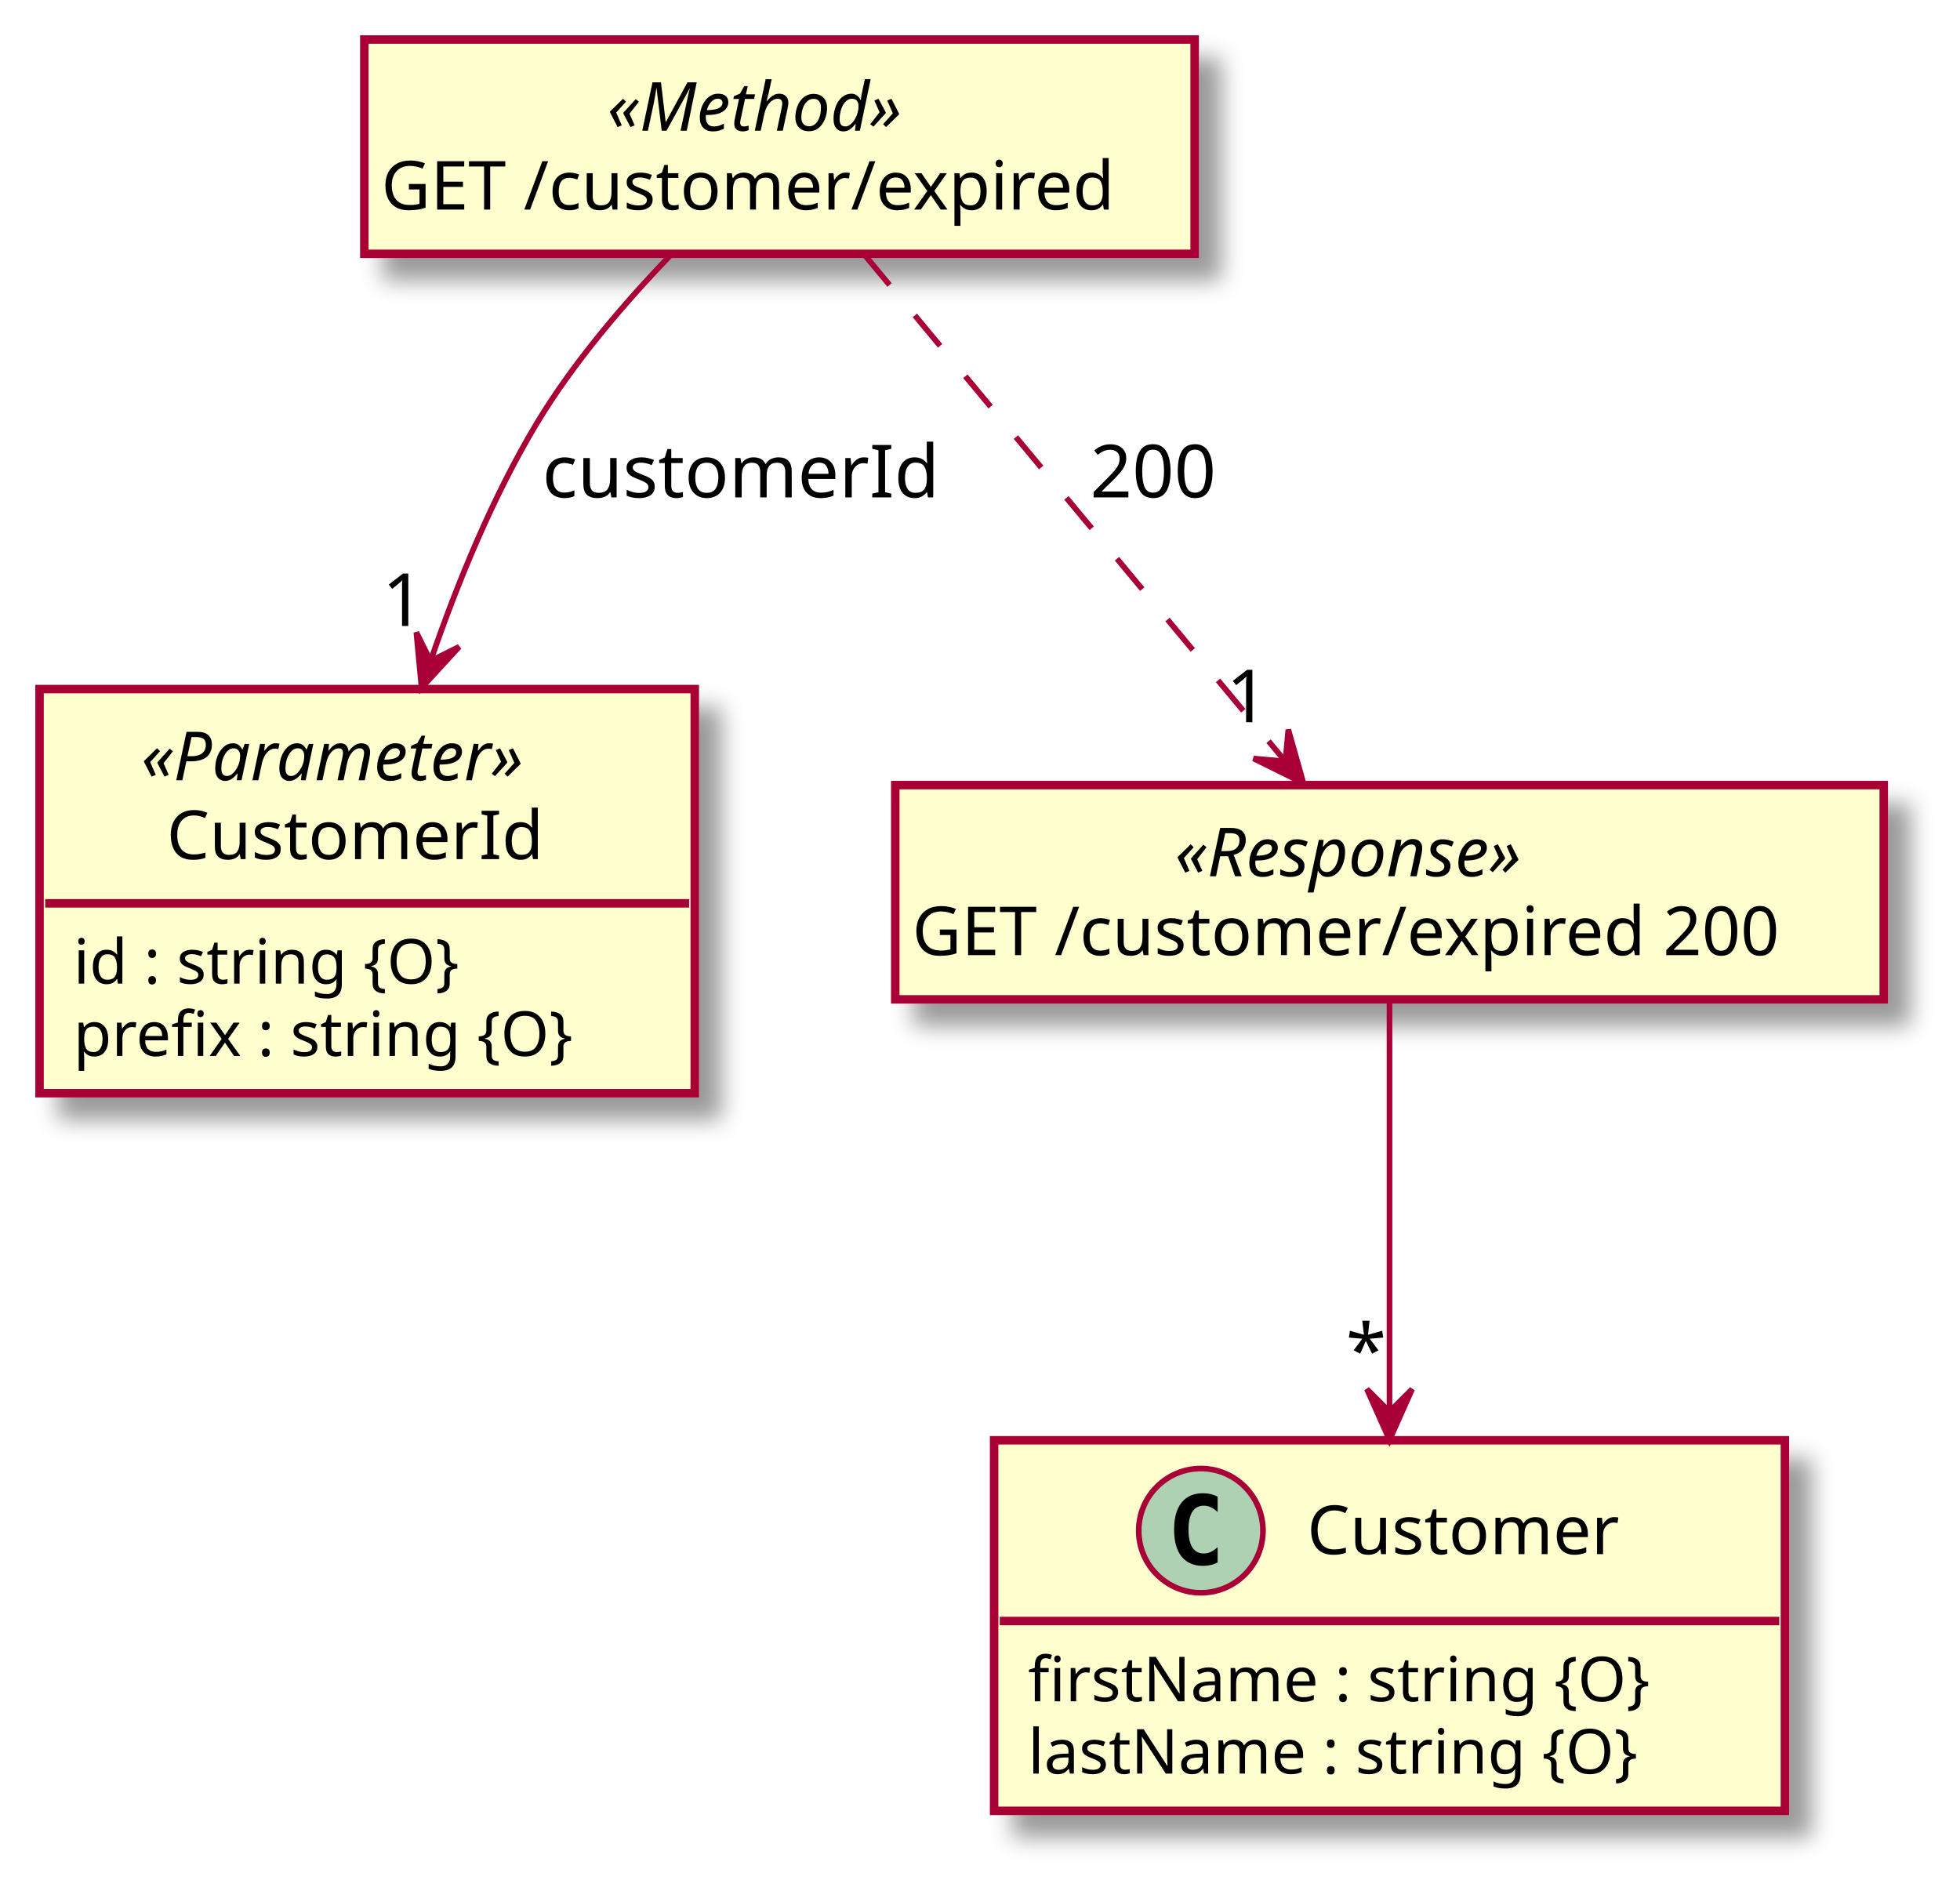
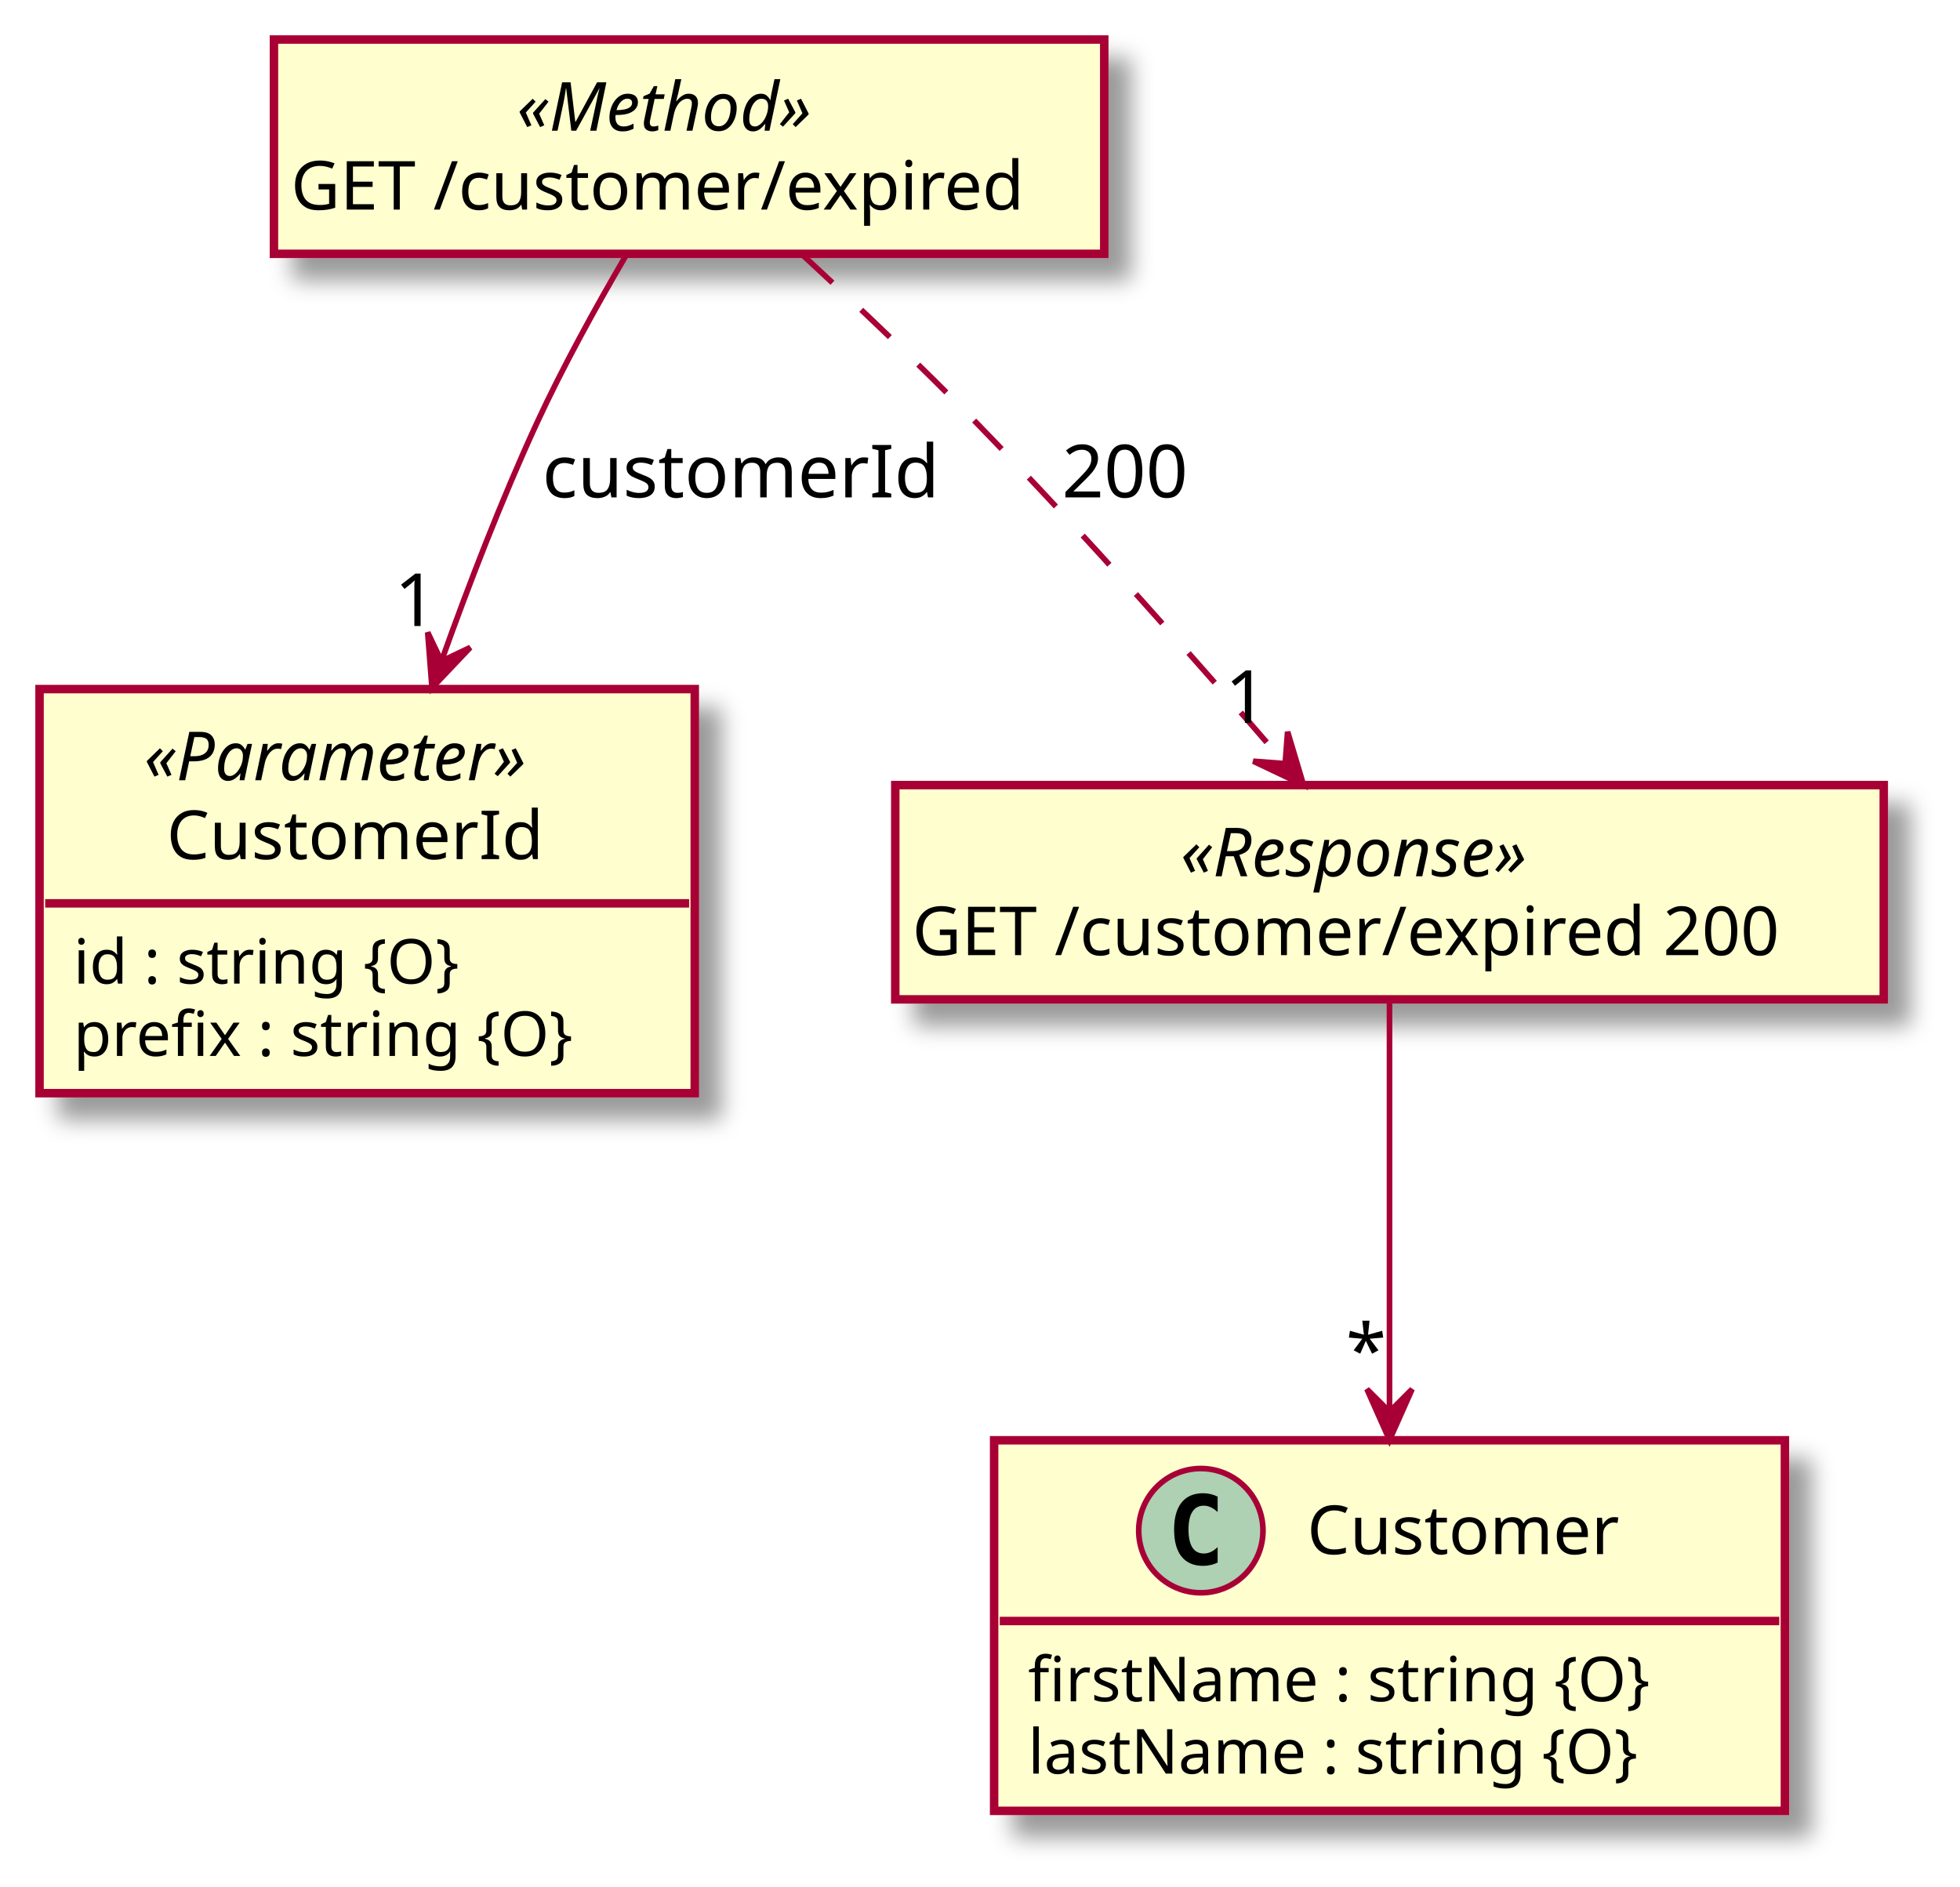
<svg xmlns="http://www.w3.org/2000/svg" contentScriptType="application/ecmascript" contentStyleType="text/css" height="334px" preserveAspectRatio="none" style="width:347px;height:334px;" version="1.1" viewBox="0 0 347 334" width="347px" zoomAndPan="magnify">
  <defs>
    <filter height="300%" id="f128rjqyw1oimy" width="300%" x="-1" y="-1">
      <feGaussianBlur result="blurOut" stdDeviation="2.0" />
      <feColorMatrix in="blurOut" result="blurOut2" type="matrix" values="0 0 0 0 0 0 0 0 0 0 0 0 0 0 0 0 0 0 .4 0" />
      <feOffset dx="4.0" dy="4.0" in="blurOut2" result="blurOut3" />
      <feBlend in="SourceGraphic" in2="blurOut3" mode="normal" />
    </filter>
  </defs>
  <g>
    <rect codeLine="8" fill="#FEFECE" filter="url(#f128rjqyw1oimy)" height="65.609" id="Customer" style="stroke:#A80036;stroke-width:1.5;" width="140" x="176" y="255" />
    <ellipse cx="212.6" cy="271" fill="#ADD1B2" rx="11" ry="11" style="stroke:#A80036;stroke-width:1.0;" />
-     <path d="M215.569,276.641 Q214.991,276.938 214.35,277.086 Q213.709,277.234 213.006,277.234 Q210.506,277.234 209.186,275.586 Q207.866,273.938 207.866,270.812 Q207.866,267.688 209.186,266.031 Q210.506,264.375 213.006,264.375 Q213.709,264.375 214.358,264.531 Q215.006,264.688 215.569,264.984 L215.569,267.703 Q214.944,267.125 214.35,266.852 Q213.756,266.578 213.131,266.578 Q211.787,266.578 211.1,267.648 Q210.412,268.719 210.412,270.812 Q210.412,272.906 211.1,273.977 Q211.787,275.047 213.131,275.047 Q213.756,275.047 214.35,274.773 Q214.944,274.5 215.569,273.922 L215.569,276.641 Z " fill="#000000" />
+     <path d="M215.569,276.641 Q214.991,276.938 214.35,277.078 Q213.709,277.234 213.006,277.234 Q210.506,277.234 209.178,275.594 Q207.866,273.938 207.866,270.812 Q207.866,267.688 209.178,266.031 Q210.506,264.375 213.006,264.375 Q213.709,264.375 214.35,264.531 Q215.006,264.688 215.569,264.984 L215.569,267.703 Q214.944,267.125 214.35,266.859 Q213.756,266.578 213.131,266.578 Q211.787,266.578 211.1,267.656 Q210.412,268.719 210.412,270.812 Q210.412,272.906 211.1,273.984 Q211.787,275.047 213.131,275.047 Q213.756,275.047 214.35,274.781 Q214.944,274.5 215.569,273.922 L215.569,276.641 Z " fill="#000000" />
    <text fill="#000000" font-family="sans-serif" font-size="12" lengthAdjust="spacing" textLength="60" x="231.4" y="275.154">Customer</text>
    <line style="stroke:#A80036;stroke-width:1.5;" x1="177" x2="315" y1="287" y2="287" />
    <text fill="#000000" font-family="sans-serif" font-size="11" lengthAdjust="spacing" textLength="128" x="182" y="301.21">firstName : string {O}</text>
    <text fill="#000000" font-family="sans-serif" font-size="11" lengthAdjust="spacing" textLength="126" x="182" y="314.015">lastName : string {O}</text>
    <rect codeLine="13" fill="#FEFECE" filter="url(#f128rjqyw1oimy)" height="71.547" id="CustomerId" style="stroke:#A80036;stroke-width:1.5;" width="116" x="7" y="122" />
-     <text fill="#000000" font-family="sans-serif" font-size="12" font-style="italic" lengthAdjust="spacing" textLength="80" x="25" y="138.139">«Parameter»</text>
+     <text fill="#000000" font-family="sans-serif" font-size="12" font-style="italic" lengthAdjust="spacing" textLength="79" x="25.5" y="138.139">«Parameter»</text>
    <text fill="#000000" font-family="sans-serif" font-size="12" lengthAdjust="spacing" textLength="71" x="29.5" y="152.107">CustomerId</text>
    <line style="stroke:#A80036;stroke-width:1.5;" x1="8" x2="122" y1="159.938" y2="159.938" />
    <text fill="#000000" font-family="sans-serif" font-size="11" lengthAdjust="spacing" textLength="82" x="13" y="174.148">id : string {O}</text>
    <text fill="#000000" font-family="sans-serif" font-size="11" lengthAdjust="spacing" textLength="104" x="13" y="186.953">prefix : string {O}</text>
-     <rect codeLine="18" fill="#FEFECE" filter="url(#f128rjqyw1oimy)" height="37.938" id="GET /customer/expired" style="stroke:#A80036;stroke-width:1.5;" width="147" x="64.5" y="7" />
-     <text fill="#000000" font-family="sans-serif" font-size="12" font-style="italic" lengthAdjust="spacing" textLength="61" x="107.5" y="23.139">«Method»</text>
-     <text fill="#000000" font-family="sans-serif" font-size="12" lengthAdjust="spacing" textLength="141" x="67.5" y="37.107">GET /customer/expired</text>
+     <rect codeLine="18" fill="#FEFECE" filter="url(#f128rjqyw1oimy)" height="37.938" id="GET /customer/expired" style="stroke:#A80036;stroke-width:1.5;" width="147" x="48.5" y="7" />
+     <text fill="#000000" font-family="sans-serif" font-size="12" font-style="italic" lengthAdjust="spacing" textLength="61" x="91.5" y="23.139">«Method»</text>
+     <text fill="#000000" font-family="sans-serif" font-size="12" lengthAdjust="spacing" textLength="141" x="51.5" y="37.107">GET /customer/expired</text>
    <rect codeLine="21" fill="#FEFECE" filter="url(#f128rjqyw1oimy)" height="37.938" id="GET /customer/expired 200" style="stroke:#A80036;stroke-width:1.5;" width="175" x="158.5" y="139" />
-     <text fill="#000000" font-family="sans-serif" font-size="12" font-style="italic" lengthAdjust="spacing" textLength="76" x="208" y="155.139">«Response»</text>
+     <text fill="#000000" font-family="sans-serif" font-size="12" font-style="italic" lengthAdjust="spacing" textLength="74" x="209" y="155.139">«Response»</text>
    <text fill="#000000" font-family="sans-serif" font-size="12" lengthAdjust="spacing" textLength="169" x="161.5" y="169.107">GET /customer/expired 200</text>
-     <path codeLine="24" d="M118.611,45.278 C110.486,53.726 101.449,64.256 95,75 C87.287,87.849 81.058,103.002 76.316,116.765 " fill="none" id="GET /customer/expired-to-CustomerId" style="stroke:#A80036;stroke-width:1.0;" />
-     <polygon fill="#A80036" points="74.636,121.765,81.294,114.508,76.229,117.025,73.711,111.96,74.636,121.765" style="stroke:#A80036;stroke-width:1.0;" />
+     <path codeLine="24" d="M110.77,45.33 C105.62,54.13 99.64,64.93 95,75 C88.84,88.37 83.04,103.39 78.21,116.89 " fill="none" id="GET /customer/expired-to-CustomerId" style="stroke:#A80036;stroke-width:1.0;" />
+     <polygon fill="#A80036" points="76.48,121.78,83.257,114.634,78.151,117.067,75.717,111.961,76.48,121.78" style="stroke:#A80036;stroke-width:1.0;" />
    <text fill="#000000" font-family="sans-serif" font-size="13" lengthAdjust="spacing" textLength="72" x="96" y="88.067">customerId</text>
-     <text fill="#000000" font-family="sans-serif" font-size="13" lengthAdjust="spacing" textLength="8" x="67.675" y="110.822">1</text>
-     <path codeLine="26" d="M246,177.068 C246,195.918 246,226.005 246,249.942 " fill="none" id="GET /customer/expired 200-to-Customer" style="stroke:#A80036;stroke-width:1.0;" />
+     <text fill="#000000" font-family="sans-serif" font-size="13" lengthAdjust="spacing" textLength="8" x="69.859" y="110.84">1</text>
+     <path codeLine="26" d="M246,177.07 C246,195.92 246,226.01 246,249.94 " fill="none" id="GET /customer/expired 200-to-Customer" style="stroke:#A80036;stroke-width:1.0;" />
    <polygon fill="#A80036" points="246,254.95,250,245.95,246,249.95,242,245.95,246,254.95" style="stroke:#A80036;stroke-width:1.0;" />
    <text fill="#000000" font-family="sans-serif" font-size="13" lengthAdjust="spacing" textLength="7" x="238.278" y="243.707">*</text>
-     <path codeLine="28" d="M153.017,45.076 C172.493,68.519 206.455,109.399 227.5,134.731 " fill="none" id="GET /customer/expired-to-GET /customer/expired 200" style="stroke:#A80036;stroke-width:1.0;stroke-dasharray:7.0,7.0;" />
-     <polygon fill="#A80036" points="230.762,138.658,228.086,129.179,227.566,134.812,221.934,134.292,230.762,138.658" style="stroke:#A80036;stroke-width:1.0;" />
-     <text fill="#000000" font-family="sans-serif" font-size="13" lengthAdjust="spacing" textLength="24" x="193" y="88.067">200</text>
-     <text fill="#000000" font-family="sans-serif" font-size="13" lengthAdjust="spacing" textLength="8" x="217.111" y="127.869">1</text>
+     <path codeLine="28" d="M142.25,45.29 C151.77,54.09 163.17,64.89 173,75 C192.11,94.65 212.79,118.1 227.24,134.88 " fill="none" id="GET /customer/expired-to-GET /customer/expired 200" style="stroke:#A80036;stroke-width:1.0;stroke-dasharray:7.0,7.0;" />
+     <polygon fill="#A80036" points="230.78,139,227.96,129.564,227.526,135.204,221.886,134.77,230.78,139" style="stroke:#A80036;stroke-width:1.0;" />
+     <text fill="#000000" font-family="sans-serif" font-size="13" lengthAdjust="spacing" textLength="24" x="188" y="88.067">200</text>
+     <text fill="#000000" font-family="sans-serif" font-size="13" lengthAdjust="spacing" textLength="8" x="216.894" y="127.981">1</text>
  </g>
</svg>
